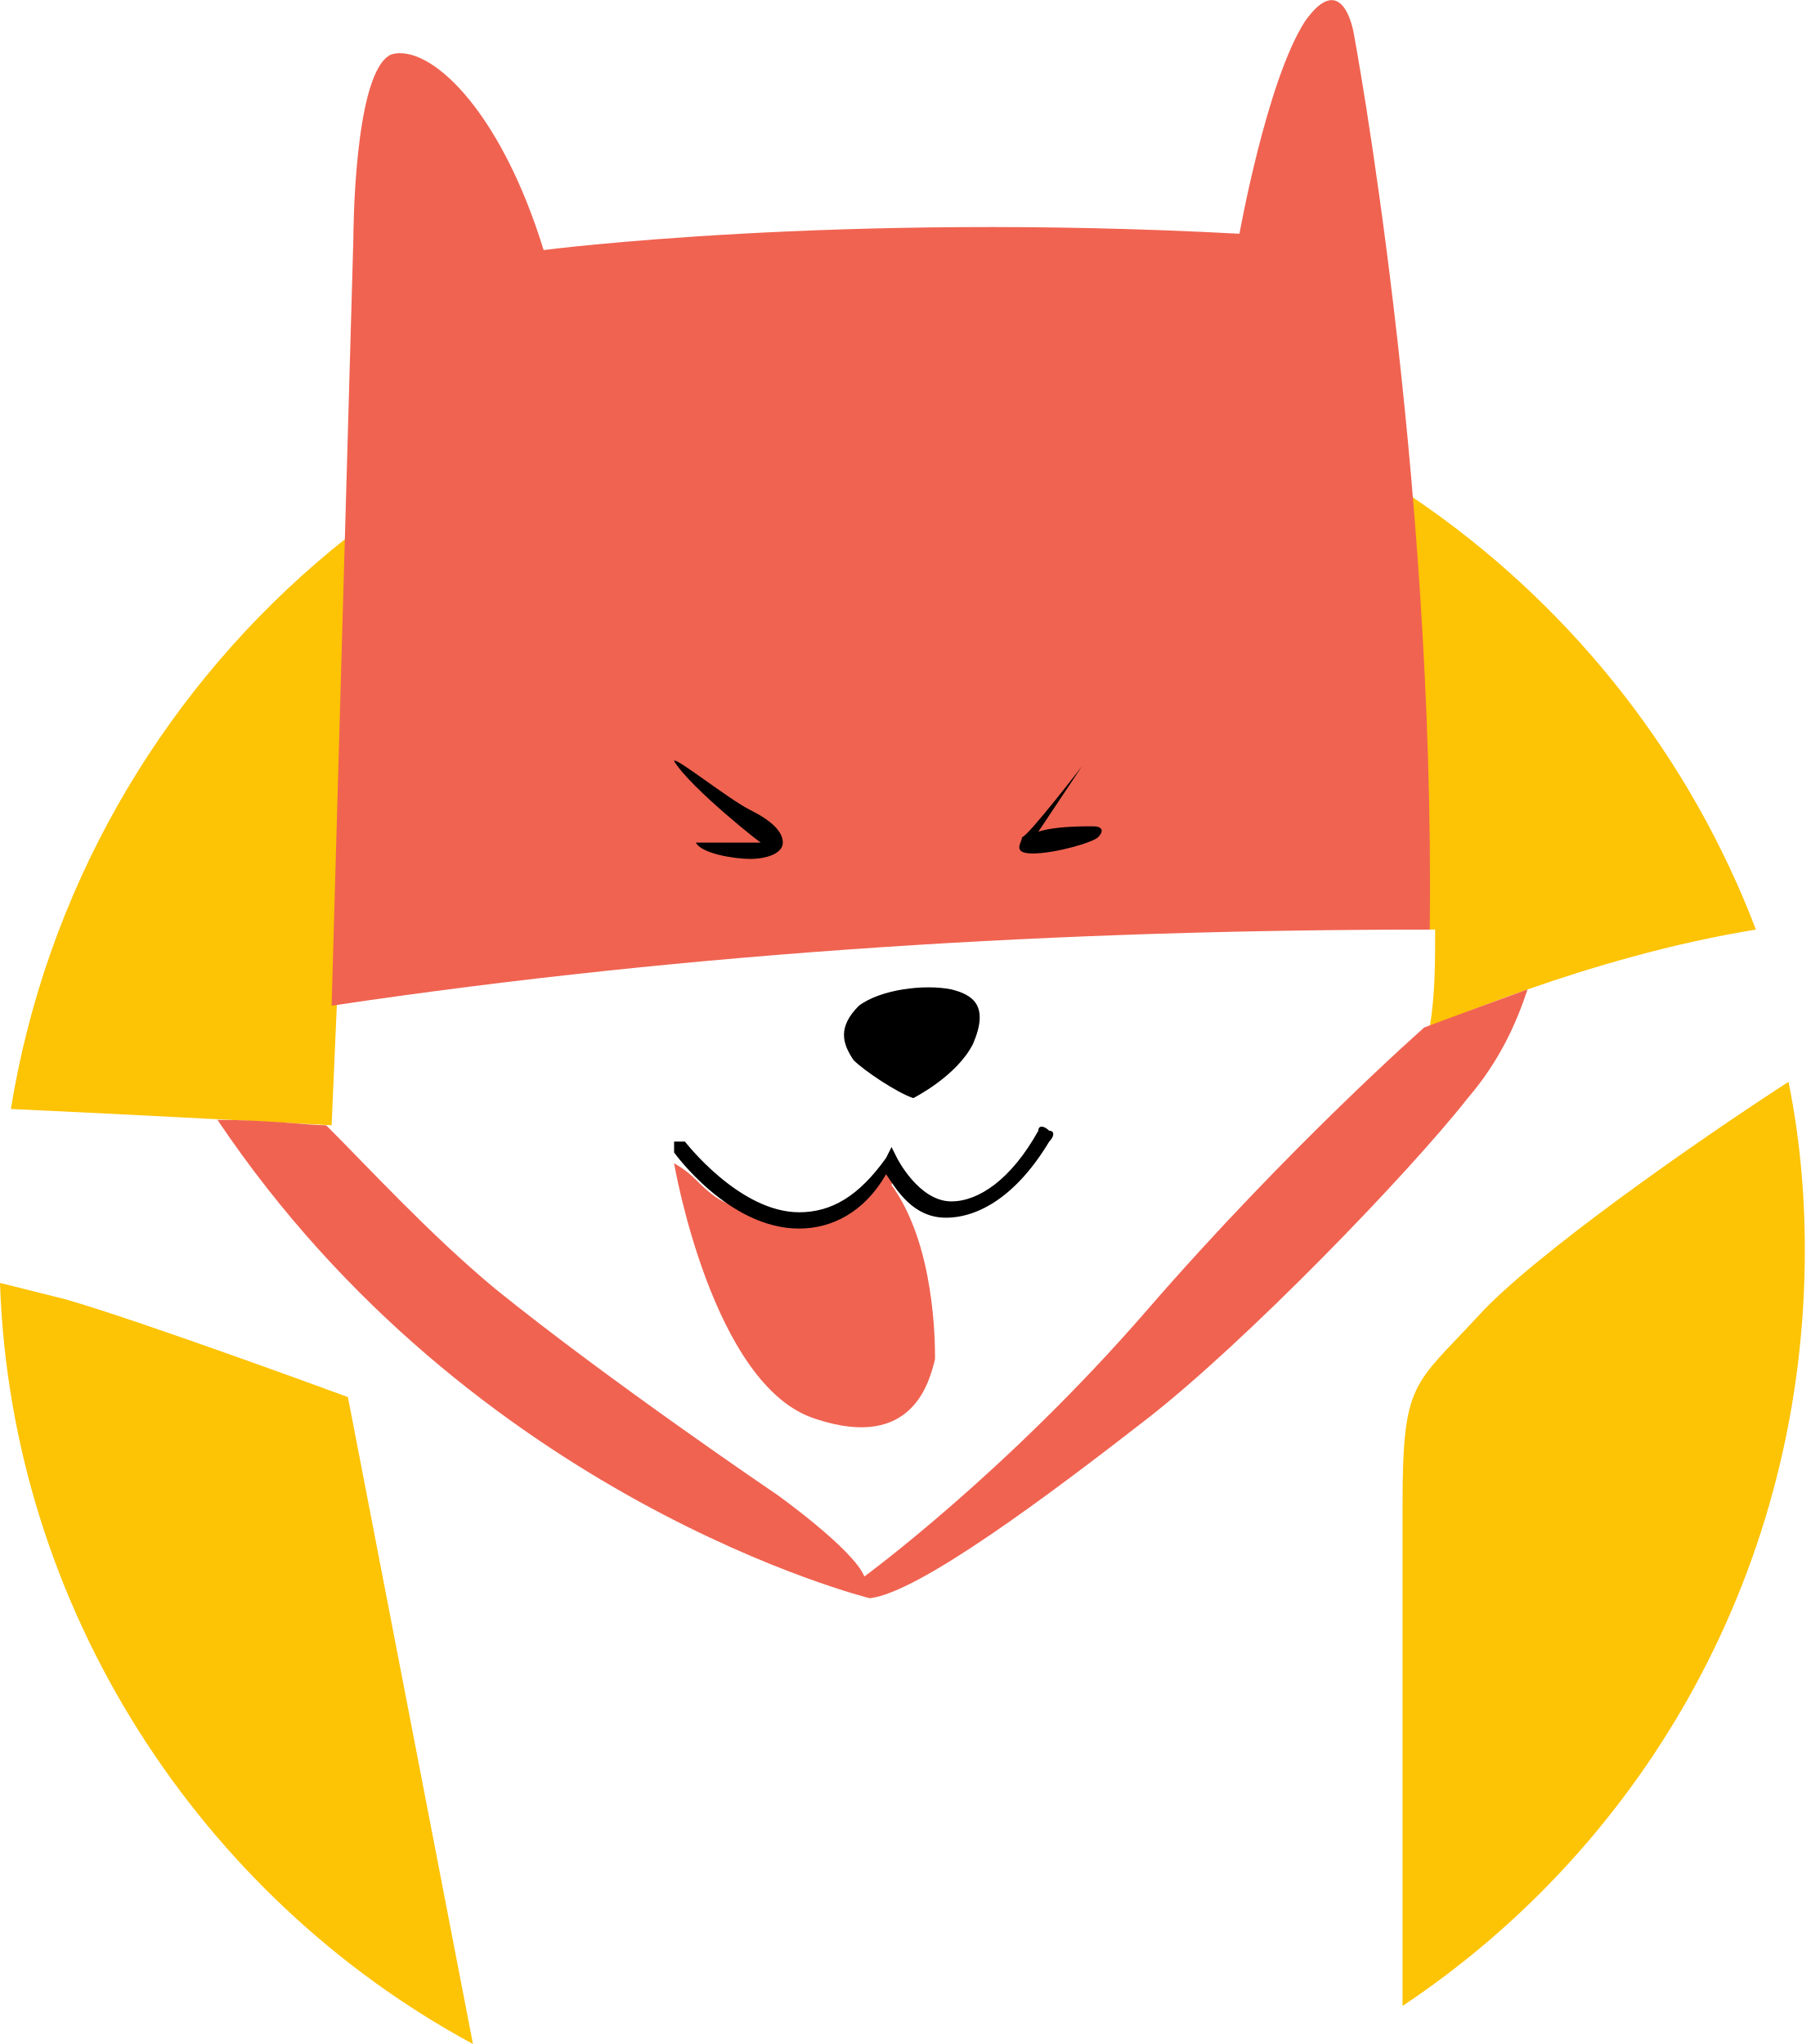
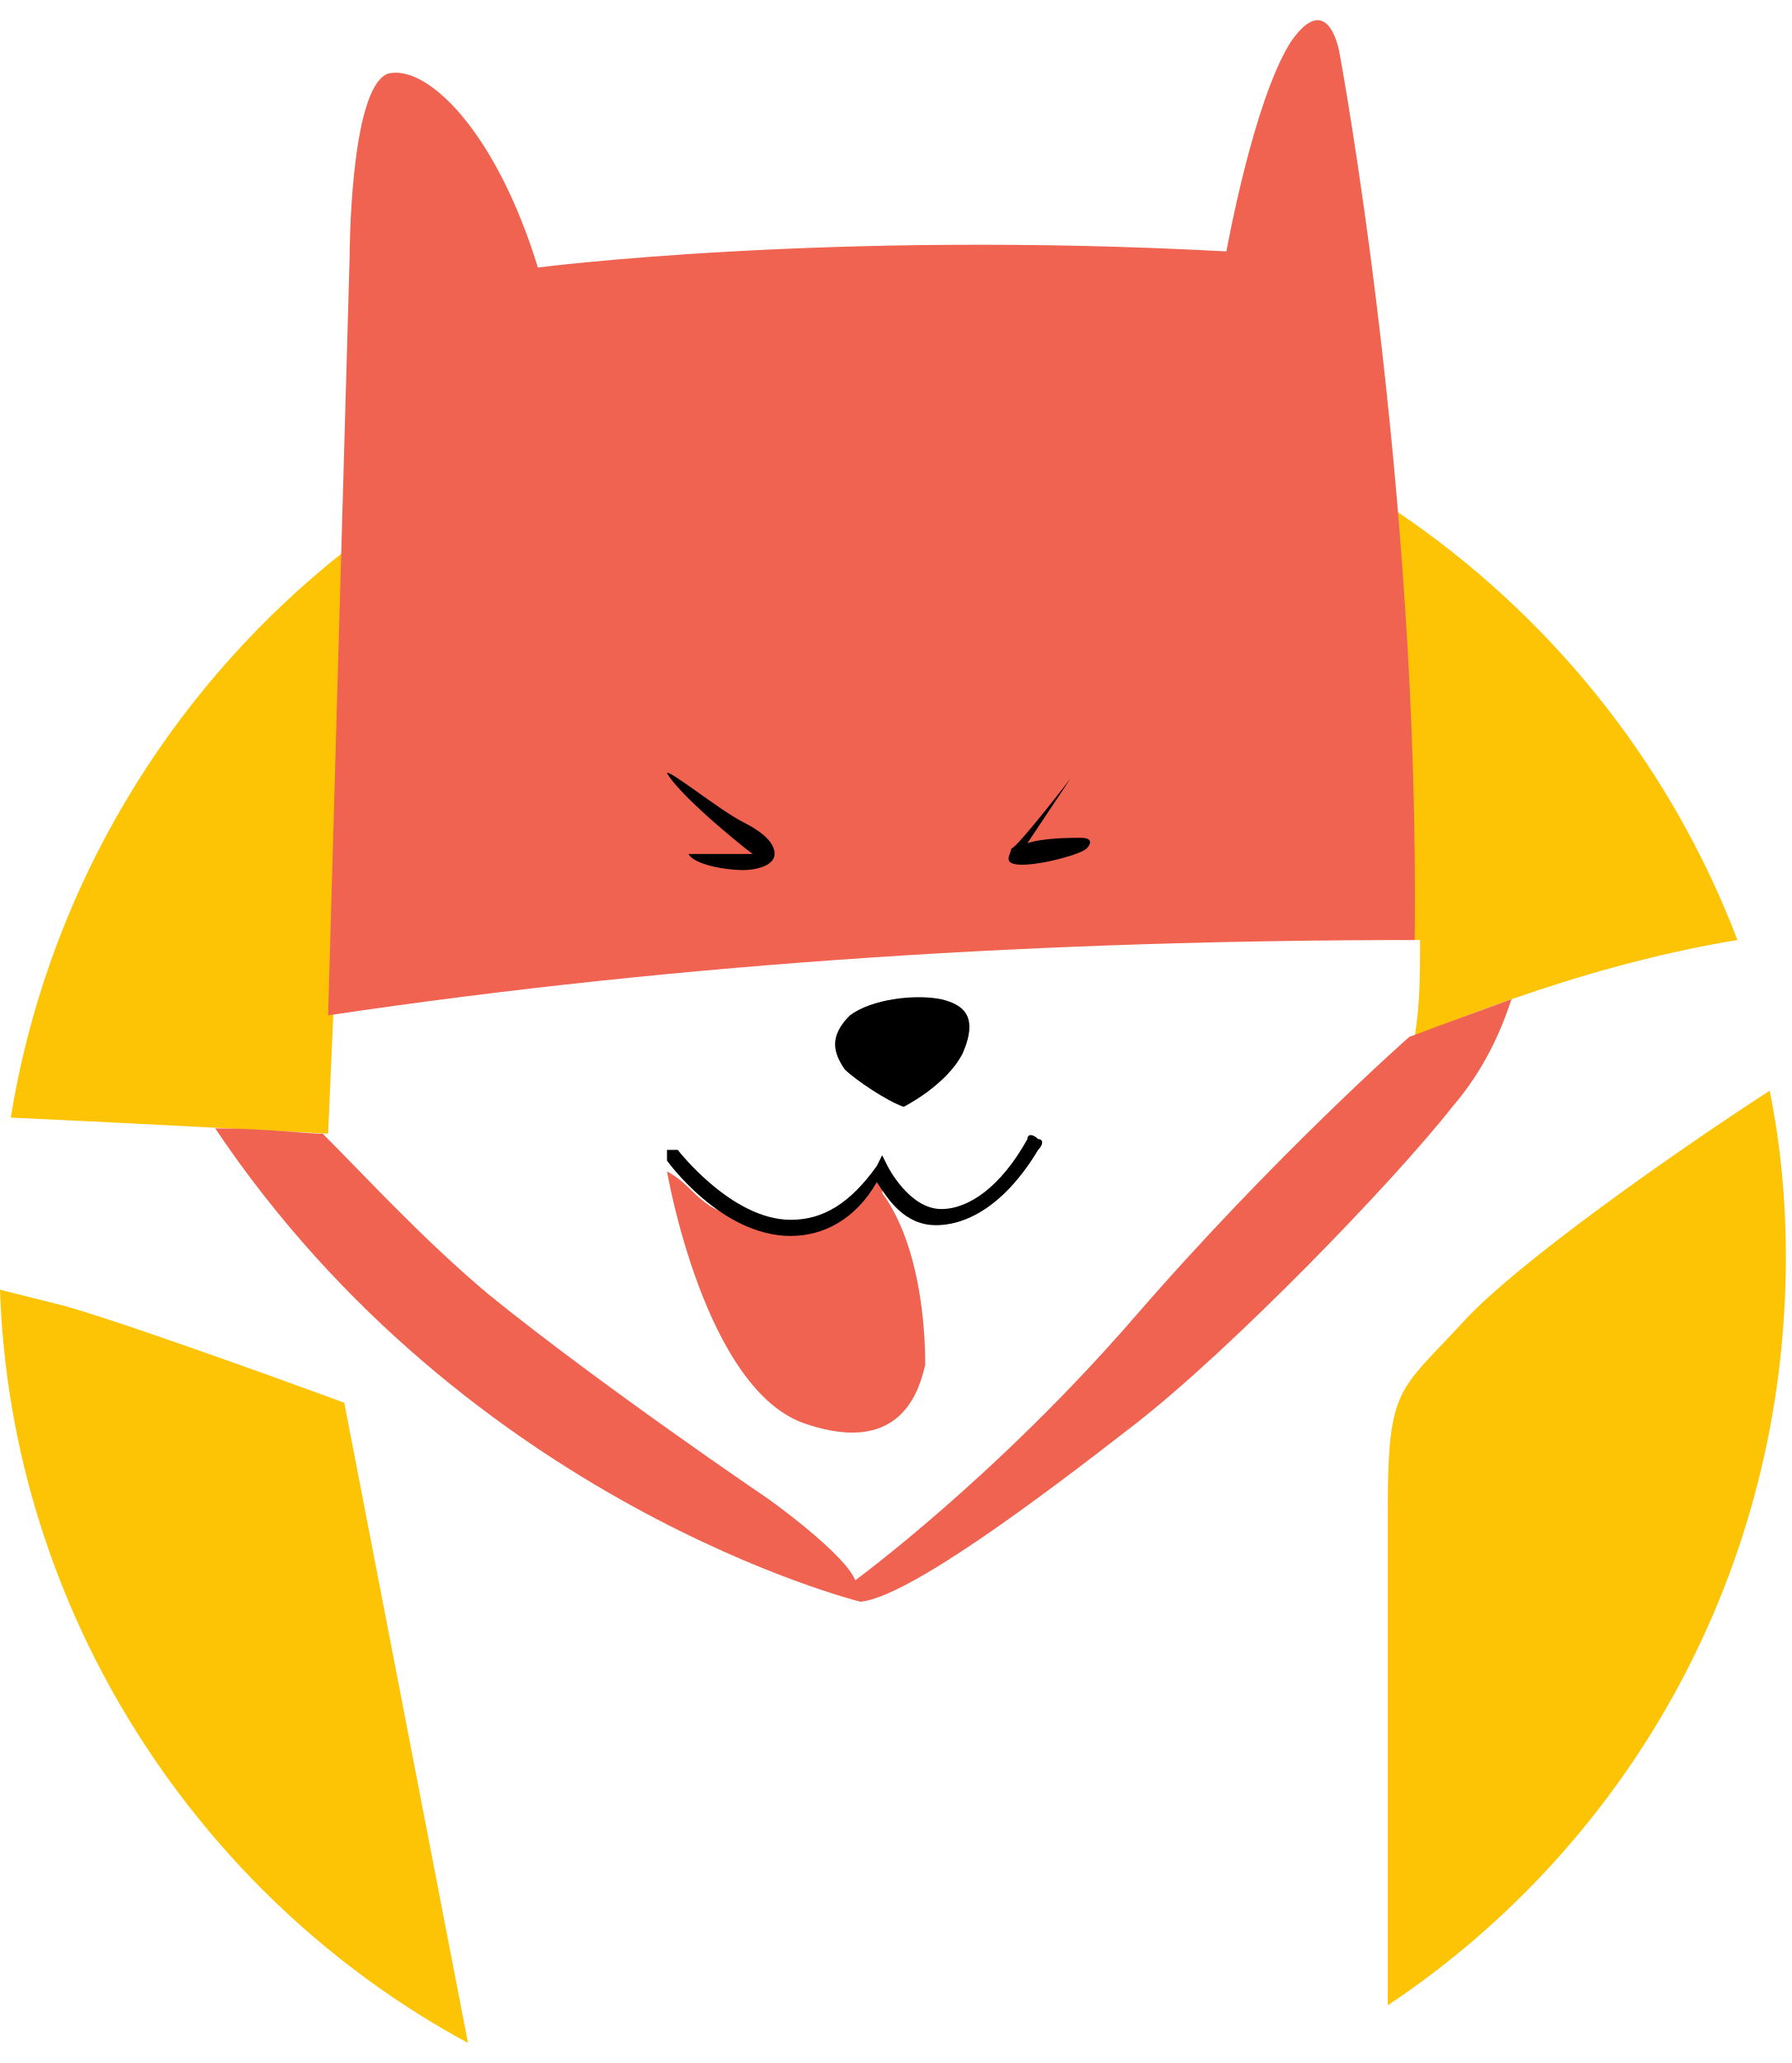
- <svg xmlns="http://www.w3.org/2000/svg" version="1.1" id="Layer_2" x="0px" y="0px" viewBox="0 0 33.3 37.6" style="enable-background:new 0 0 33.3 37.6;" xml:space="preserve">
+ <svg xmlns="http://www.w3.org/2000/svg" version="1.1" id="Layer_2" x="0px" y="0px" viewBox="0 0 33.3 37.6" width="33" height="38" style="enable-background:new 0 0 33.3 37.6;" xml:space="preserve">
  <style type="text/css">
	.st0{fill:#FDC305;}
	.st1{fill:#F06351;}
</style>
  <g>
    <path class="st0" d="M6.1,20.7l0.1-2.3c6.7-0.9,13.4-1.4,20.2-1.3c0,0.6,0,1.2-0.1,1.8c0,0,2.9-1.3,6-1.8   c-2.4-6.3-8.5-10.8-15.6-10.8c-8.3,0-15.2,6.1-16.5,14.1C2.4,20.5,6.1,20.7,6.1,20.7z" />
    <path class="st0" d="M27.2,24.2c-1.2,1.3-1.4,1.2-1.4,3.5c0,0.9,0,4.9,0,9.2c4.5-3,7.4-8.1,7.4-13.9c0-1.1-0.1-2.1-0.3-3.1   C31.2,21,28.2,23.1,27.2,24.2z" />
    <path class="st0" d="M6.4,25.7c0,0-3.8-1.4-5.2-1.8c-0.4-0.1-0.8-0.2-1.2-0.3c0.2,6,3.7,11.3,8.7,14L6.4,25.7z" />
  </g>
  <path class="st1" d="M26.3,17.1c0.1-8.5-1.4-16.5-1.4-16.5S24.7-0.6,24,0.4c-0.7,1.1-1.2,3.9-1.2,3.9c-7.4-0.4-12.8,0.3-12.8,0.3  C9.2,2,7.9,0.8,7.2,1C6.5,1.3,6.5,4.4,6.5,4.4L6.1,18.5C12.8,17.5,19.6,17.1,26.3,17.1z" />
  <path d="M12.4,14c0-0.1,1,0.7,1.4,0.9c0.4,0.2,0.6,0.4,0.6,0.6c0,0.2-0.3,0.3-0.6,0.3s-0.9-0.1-1-0.3c0,0,0.6,0,0.9,0h0.3  C14.1,15.6,12.7,14.5,12.4,14z" />
  <path d="M19.9,14.1c0,0-1,1.3-1.1,1.3c0,0.1-0.2,0.3,0.2,0.3s1.1-0.2,1.2-0.3c0.1-0.1,0.1-0.2-0.1-0.2c-0.2,0-0.7,0-1,0.1L19.9,14.1  C19.9,14.1,20,14,19.9,14.1z" />
  <path d="M16.8,20.2c0,0,0.8-0.4,1.1-1c0.3-0.7,0-0.9-0.4-1c-0.5-0.1-1.3,0-1.7,0.3c-0.4,0.4-0.3,0.7-0.1,1  C15.9,19.7,16.5,20.1,16.8,20.2z" />
  <path class="st1" d="M16.3,21.5c0,0-0.2,0.4-0.5,0.6c-0.2,0.2-0.6,0.4-1,0.4c-0.6,0-1.1-0.2-1.5-0.4c-0.2-0.1-0.4-0.3-0.5-0.4  c-0.2-0.2-0.4-0.3-0.4-0.3s0.7,4.1,2.6,4.7c1.8,0.6,2.1-0.7,2.2-1.1c0-0.3,0-2.1-0.8-3.2C16.5,21.4,16.4,21.6,16.3,21.5z" />
  <g>
    <path d="M14.7,22.6C14.7,22.6,14.7,22.6,14.7,22.6c-1.3,0-2.3-1.4-2.3-1.4c0-0.1,0-0.2,0-0.2c0.1,0,0.2,0,0.2,0c0,0,1,1.3,2.1,1.3   c0,0,0,0,0,0c0.6,0,1.1-0.3,1.6-1l0.1-0.2l0.1,0.2c0,0,0.4,0.8,1,0.8c0.5,0,1.1-0.4,1.6-1.3c0-0.1,0.1-0.1,0.2,0   c0.1,0,0.1,0.1,0,0.2c-0.6,1-1.3,1.4-1.9,1.4c-0.6,0-0.9-0.5-1.1-0.8C15.9,22.3,15.3,22.6,14.7,22.6z" />
  </g>
  <path class="st1" d="M26.2,18.9c0,0-2.5,2.2-5.1,5.2S15.9,29,15.9,29c-0.2-0.5-1.6-1.5-1.6-1.5s-3.1-2.1-5.2-3.8  c-1.2-1-2.3-2.2-3.1-3c-0.3,0-1.1-0.1-2-0.1c4.7,7,12,8.8,12,8.8c0.9-0.1,3.3-1.9,5.1-3.3c1.8-1.4,4.8-4.5,5.9-5.9  c0.6-0.7,0.9-1.4,1.1-2C27,18.6,26.2,18.9,26.2,18.9z" />
</svg>
